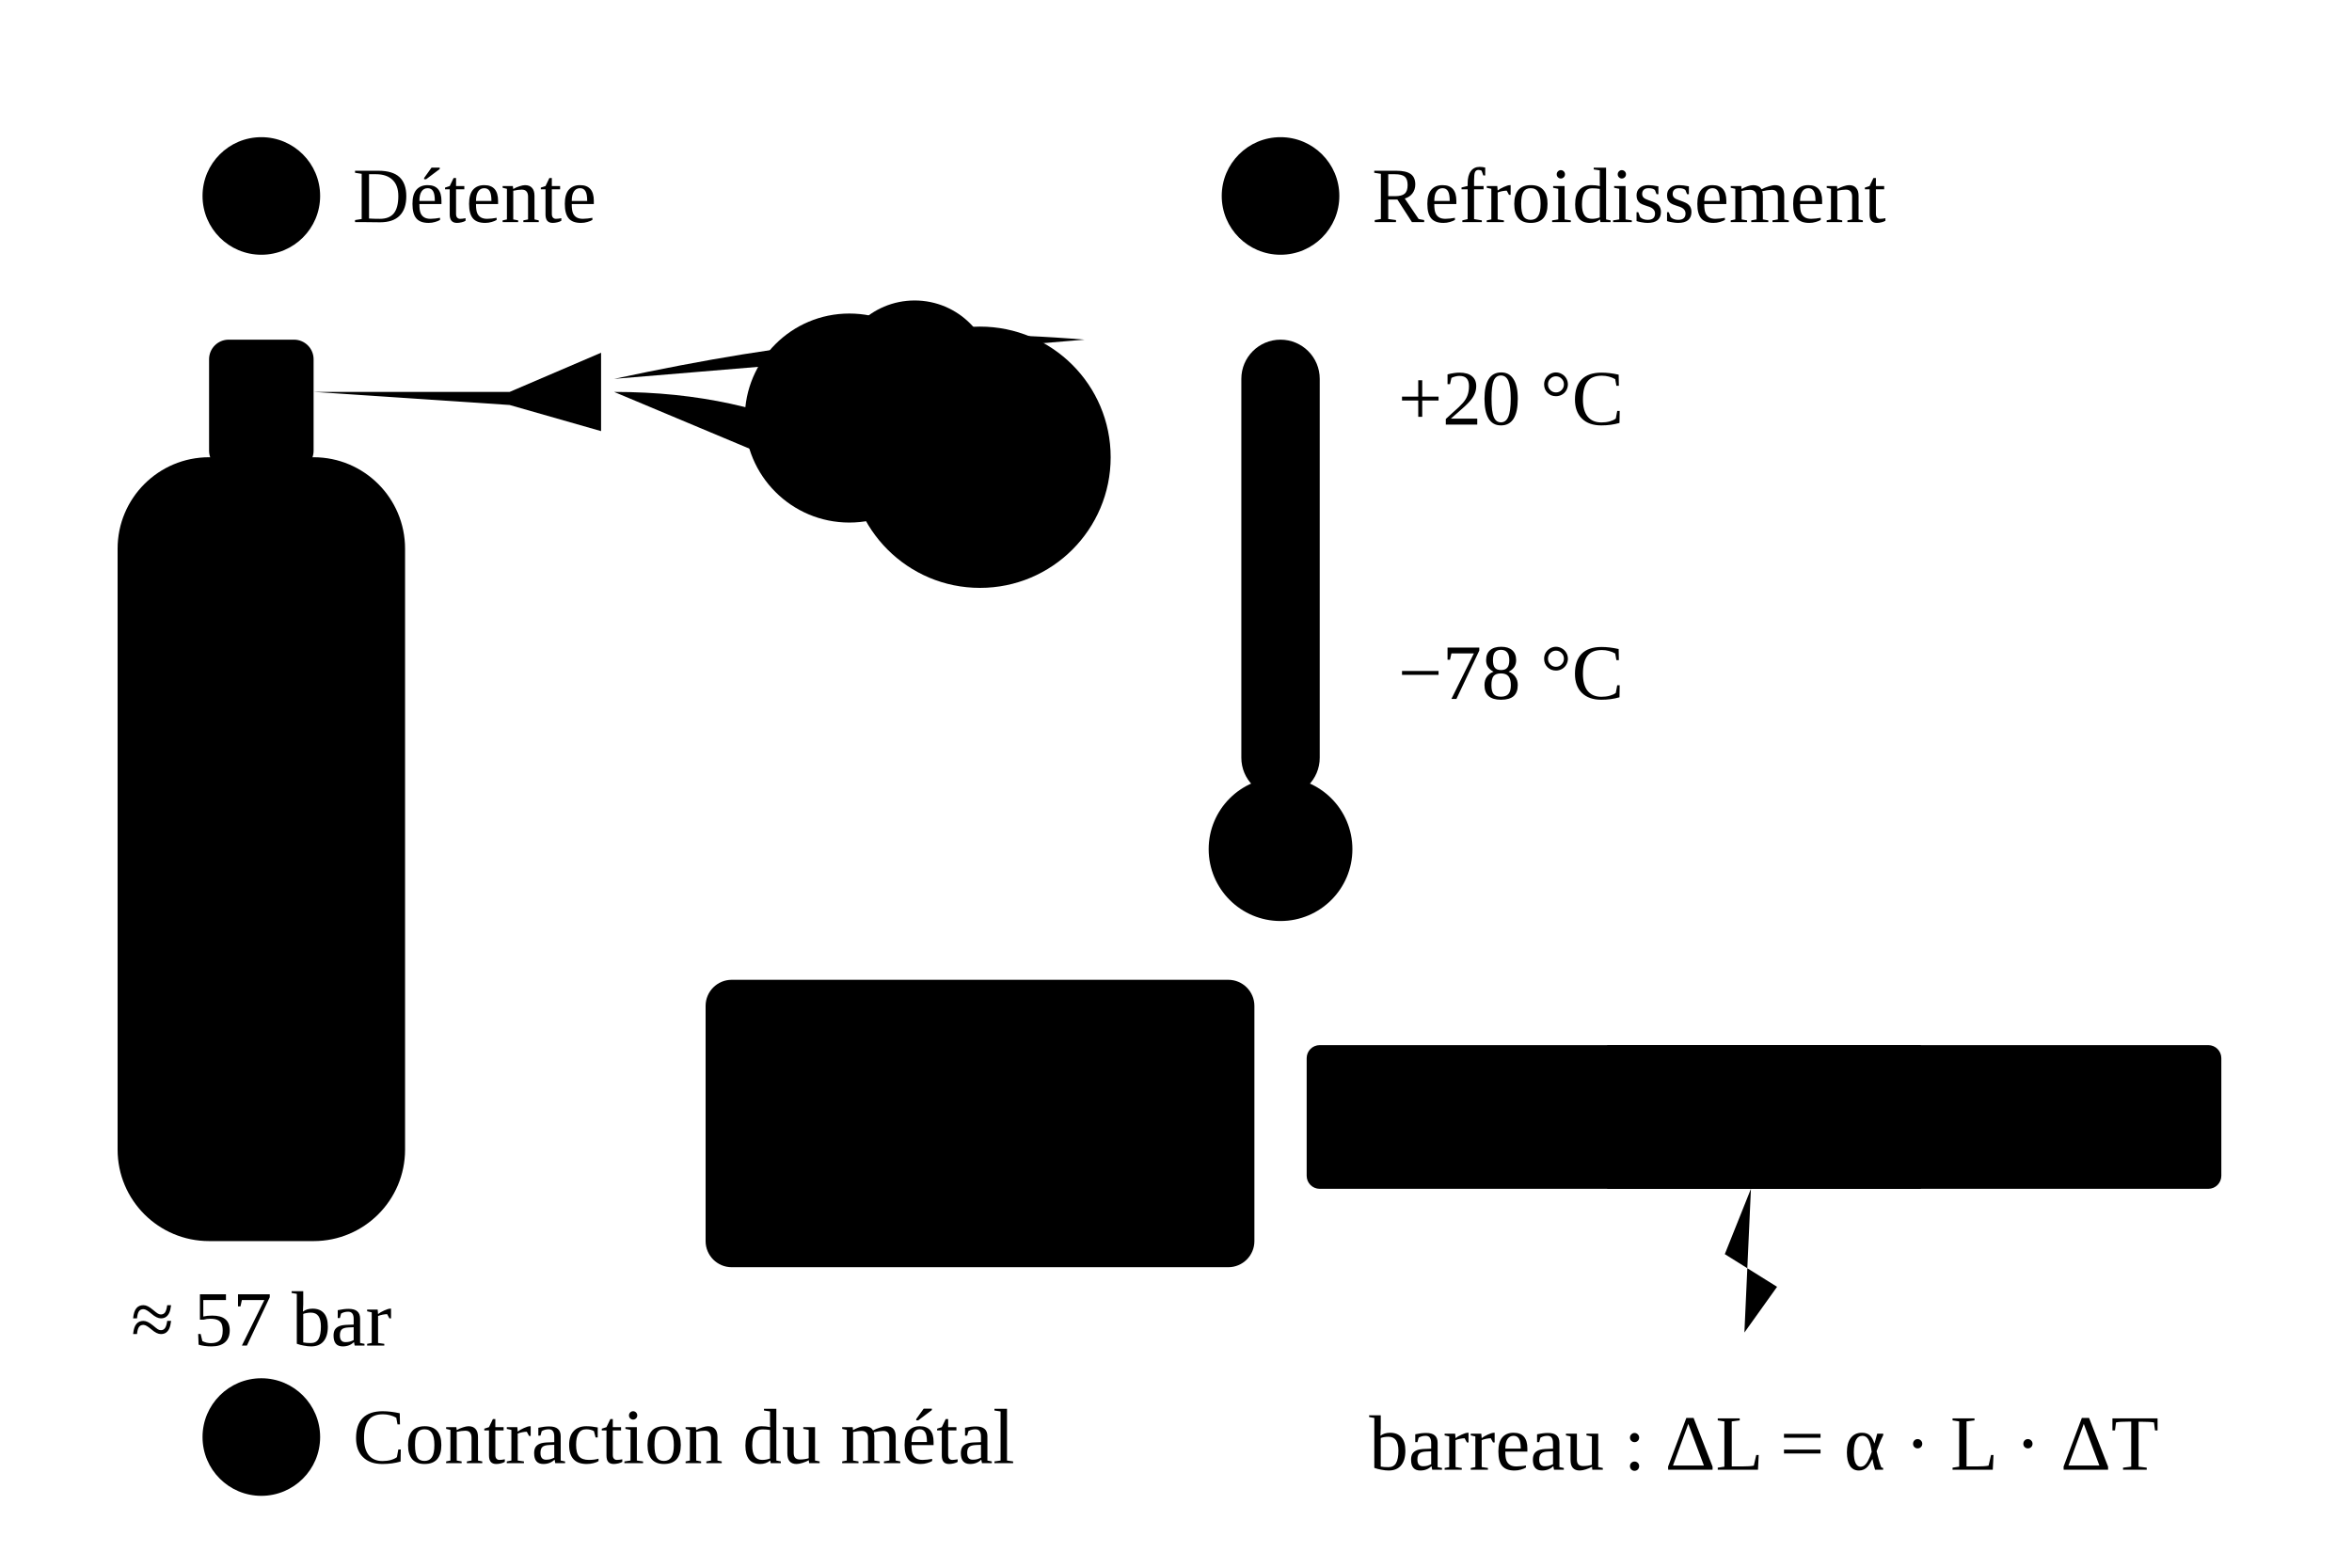
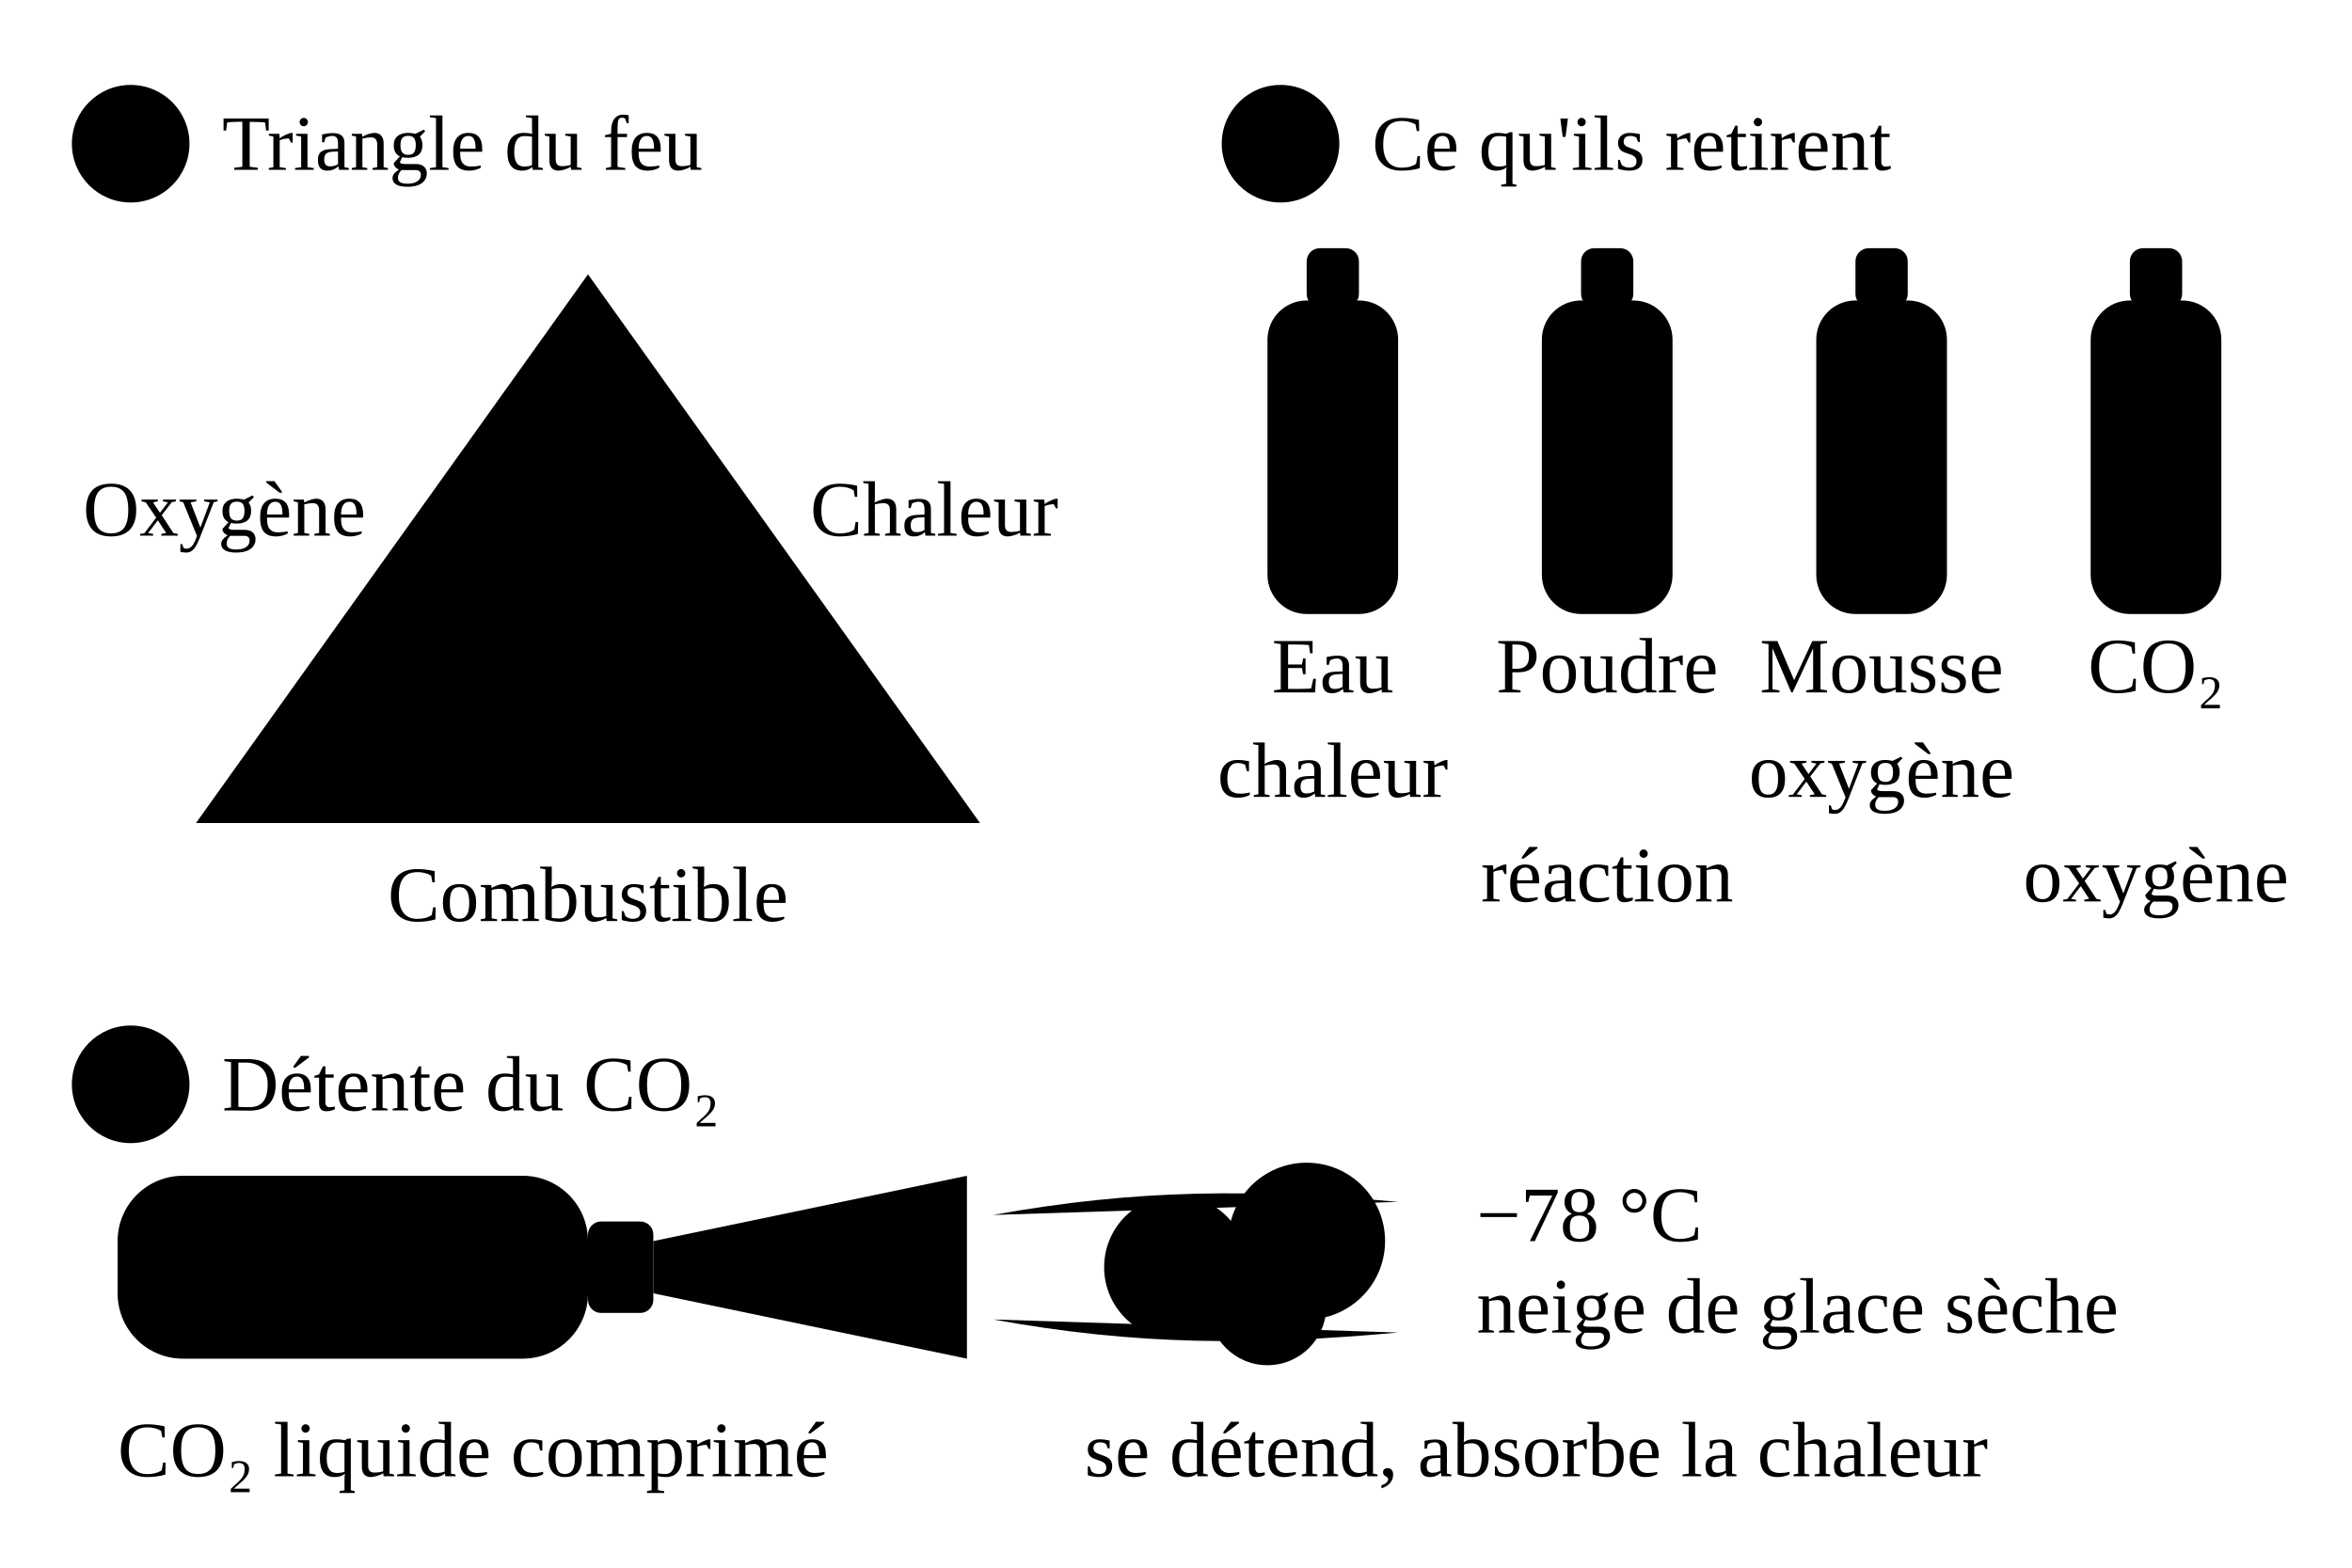
<svg xmlns="http://www.w3.org/2000/svg" viewBox="0 0 360 240">
+   <path class="s-dash" d="M178 14 V140" />
+   <path class="s-dash" d="M10 150 H350" />
  <g>
-     <rect class="s-solid" x="18" y="70" width="44" height="120" rx="14" />
-     <rect class="s-solid" x="32" y="52" width="16" height="20" rx="3" />
-     <path class="s-line" d="M48 60 H78 L92 54 V66 L78 62" />
-     <text class="s-small" x="40" y="132" text-anchor="middle">CO₂</text>
-     <text class="s-small" x="40" y="146" text-anchor="middle">liquide</text>
-     <text class="s-tiny" x="40" y="206" text-anchor="middle">≈ 57 bar</text>
-     <circle class="s-badge" cx="40" cy="30" r="9" />
-     <text class="s-badge-text" x="40" y="30">1</text>
-     <text class="s-label" x="54" y="34">Détente</text>
+     <circle class="s-badge" cx="20" cy="22" r="9" />
+     <text class="s-badge-text" x="20" y="22">1</text>
+     <text class="s-label" x="34" y="26">Triangle du feu</text>
+     <polygon class="s-line" points="90,42 30,126 150,126" />
+     <path class="s-fill-hot s-pulse" d="M90 76 C100 88 106 98 101 110 C98 117 82 117 79 110 C74 98 80 88 90 76 Z" />
+     <path class="s-hot" d="M90 76 C100 88 106 98 101 110 C98 117 82 117 79 110 C74 98 80 88 90 76 Z" />
+     <text class="s-small" x="56" y="82" text-anchor="end">Oxygène</text>
+     <text class="s-small s-text-hot" x="124" y="82">Chaleur</text>
+     <text class="s-small" x="90" y="141" text-anchor="middle">Combustible</text>
  </g>
  <g>
-     <path class="s-cold s-flow" d="M94 60 C120 60 136 70 156 86" marker-end="url(#mg-arrow-cold)" />
-     <path class="s-cold s-flow" d="M94 58 C122 52 142 50 166 52" marker-end="url(#mg-arrow-cold)" />
-     <circle class="s-fill-cold s-diffuse" cx="130" cy="64" r="16" />
-     <circle class="s-fill-cold s-diffuse s-delay-1" cx="150" cy="70" r="20" />
-     <circle class="s-fill-cold s-diffuse s-delay-2" cx="140" cy="58" r="12" />
+     <circle class="s-badge" cx="196" cy="22" r="9" />
+     <text class="s-badge-text" x="196" y="22">2</text>
+     <text class="s-label" x="210" y="26">Ce qu'ils retirent</text>
+     <rect class="s-solid" x="194" y="46" width="20" height="48" rx="6" />
+     <rect class="s-solid" x="200" y="38" width="8" height="9" rx="2" />
+     <rect class="s-fill-cold" x="197" y="66" width="14" height="25" rx="4" />
+     <rect class="s-solid" x="236" y="46" width="20" height="48" rx="6" />
+     <rect class="s-solid" x="242" y="38" width="8" height="9" rx="2" />
+     <rect class="s-fill-muted" x="239" y="62" width="14" height="29" rx="4" />
+     <rect class="s-solid" x="278" y="46" width="20" height="48" rx="6" />
+     <rect class="s-solid" x="284" y="38" width="8" height="9" rx="2" />
+     <rect class="s-fill-accent" x="281" y="60" width="14" height="31" rx="4" />
+     <rect class="s-solid" x="320" y="46" width="20" height="48" rx="6" />
+     <rect class="s-solid" x="326" y="38" width="8" height="9" rx="2" />
+     <rect class="s-fill-cold" x="323" y="70" width="14" height="21" rx="4" />
+     <text class="s-tiny" x="204" y="106" text-anchor="middle">Eau</text>
+     <text class="s-tiny" x="246" y="106" text-anchor="middle">Poudre</text>
+     <text class="s-tiny" x="288" y="106" text-anchor="middle">Mousse</text>
+     <text class="s-tiny" x="330" y="106" text-anchor="middle">CO₂</text>
+     <text class="s-tiny s-text-hot" x="204" y="122" text-anchor="middle">chaleur</text>
+     <text class="s-tiny s-text-accent" x="246" y="138" text-anchor="middle">réaction</text>
+     <text class="s-tiny s-text-cold" x="288" y="122" text-anchor="middle">oxygène</text>
+     <text class="s-tiny s-text-cold" x="330" y="138" text-anchor="middle">oxygène</text>
  </g>
  <g>
-     <circle class="s-badge" cx="196" cy="30" r="9" />
-     <text class="s-badge-text" x="196" y="30">2</text>
-     <text class="s-label" x="210" y="34">Refroidissement</text>
-     <rect class="s-solid" x="190" y="52" width="12" height="70" rx="6" />
-     <circle class="s-solid" cx="196" cy="130" r="11" />
-     <rect class="s-fill-cold" x="193" y="96" width="6" height="30" rx="3" />
-     <circle class="s-fill-cold" cx="196" cy="130" r="7" />
-     <path class="s-thin" d="M204 62 H210 M204 76 H210 M204 90 H210 M204 104 H210" />
-     <text class="s-tiny" x="214" y="65">+20 °C</text>
-     <text class="s-tiny s-text-cold" x="214" y="107">−78 °C</text>
-     <path class="s-cold" d="M254 66 V100" marker-end="url(#mg-arrow-cold)" />
-   </g>
-   <g>
-     <circle class="s-badge" cx="40" cy="226" r="9" transform="translate(0 -6)" />
-     <text class="s-badge-text" x="40" y="220">3</text>
-     <text class="s-label" x="54" y="224">Contraction du métal</text>
-     <rect class="s-solid" x="200" y="160" width="140" height="22" rx="2" />
-     <rect class="s-fill-cold s-pulse" x="246" y="160" width="48" height="22" />
-     <path class="s-cold" d="M236 150 H262" marker-end="url(#mg-arrow-cold)" />
-     <path class="s-cold" d="M304 150 H278" marker-end="url(#mg-arrow-cold)" />
-     <path class="s-hot" d="M268 182 L264 192 L272 197 L267 204" />
-     <path class="s-dim" d="M200 210 H340" marker-start="url(#mg-tick)" marker-end="url(#mg-tick)" />
-     <text class="s-tiny" x="270" y="225" text-anchor="middle">barreau : ΔL = α · L · ΔT</text>
-     <rect class="s-callout" x="108" y="150" width="84" height="44" rx="4" />
-     <text class="s-tiny" x="150" y="166" text-anchor="middle">Métal fin :</text>
-     <text class="s-tiny s-text-hot" x="150" y="180" text-anchor="middle">fragilisé</text>
-     <path class="s-leader" d="M192 172 H246" marker-end="url(#mg-dot)" />
+     <circle class="s-badge" cx="20" cy="166" r="9" />
+     <text class="s-badge-text" x="20" y="166">3</text>
+     <text class="s-label" x="34" y="170">Détente du CO₂</text>
+     <rect class="s-solid" x="18" y="180" width="72" height="28" rx="10" />
+     <rect class="s-fill-cold" x="22" y="193" width="64" height="12" rx="4" />
+     <rect class="s-solid" x="90" y="187" width="10" height="14" rx="2" />
+     <polygon class="s-solid" points="100,190 148,180 148,208 100,198" />
+     <text class="s-tiny" x="18" y="226">CO₂ liquide comprimé</text>
+     <path class="s-cold s-flow" d="M152 186 C174 182 192 182 214 184" marker-end="url(#mg-arrow-cold)" />
+     <path class="s-cold s-flow" d="M152 202 C174 206 192 206 214 204" marker-end="url(#mg-arrow-cold)" />
+     <circle class="s-fill-cold s-diffuse" cx="180" cy="194" r="11" />
+     <circle class="s-fill-cold s-diffuse s-delay-1" cx="200" cy="190" r="12" />
+     <circle class="s-fill-cold s-diffuse s-delay-2" cx="194" cy="200" r="9" />
+     <text class="s-label s-text-cold" x="226" y="190">−78 °C</text>
+     <text class="s-tiny" x="226" y="204">neige de glace sèche</text>
+     <text class="s-tiny" x="166" y="226">se détend, absorbe la chaleur</text>
  </g>
</svg>
